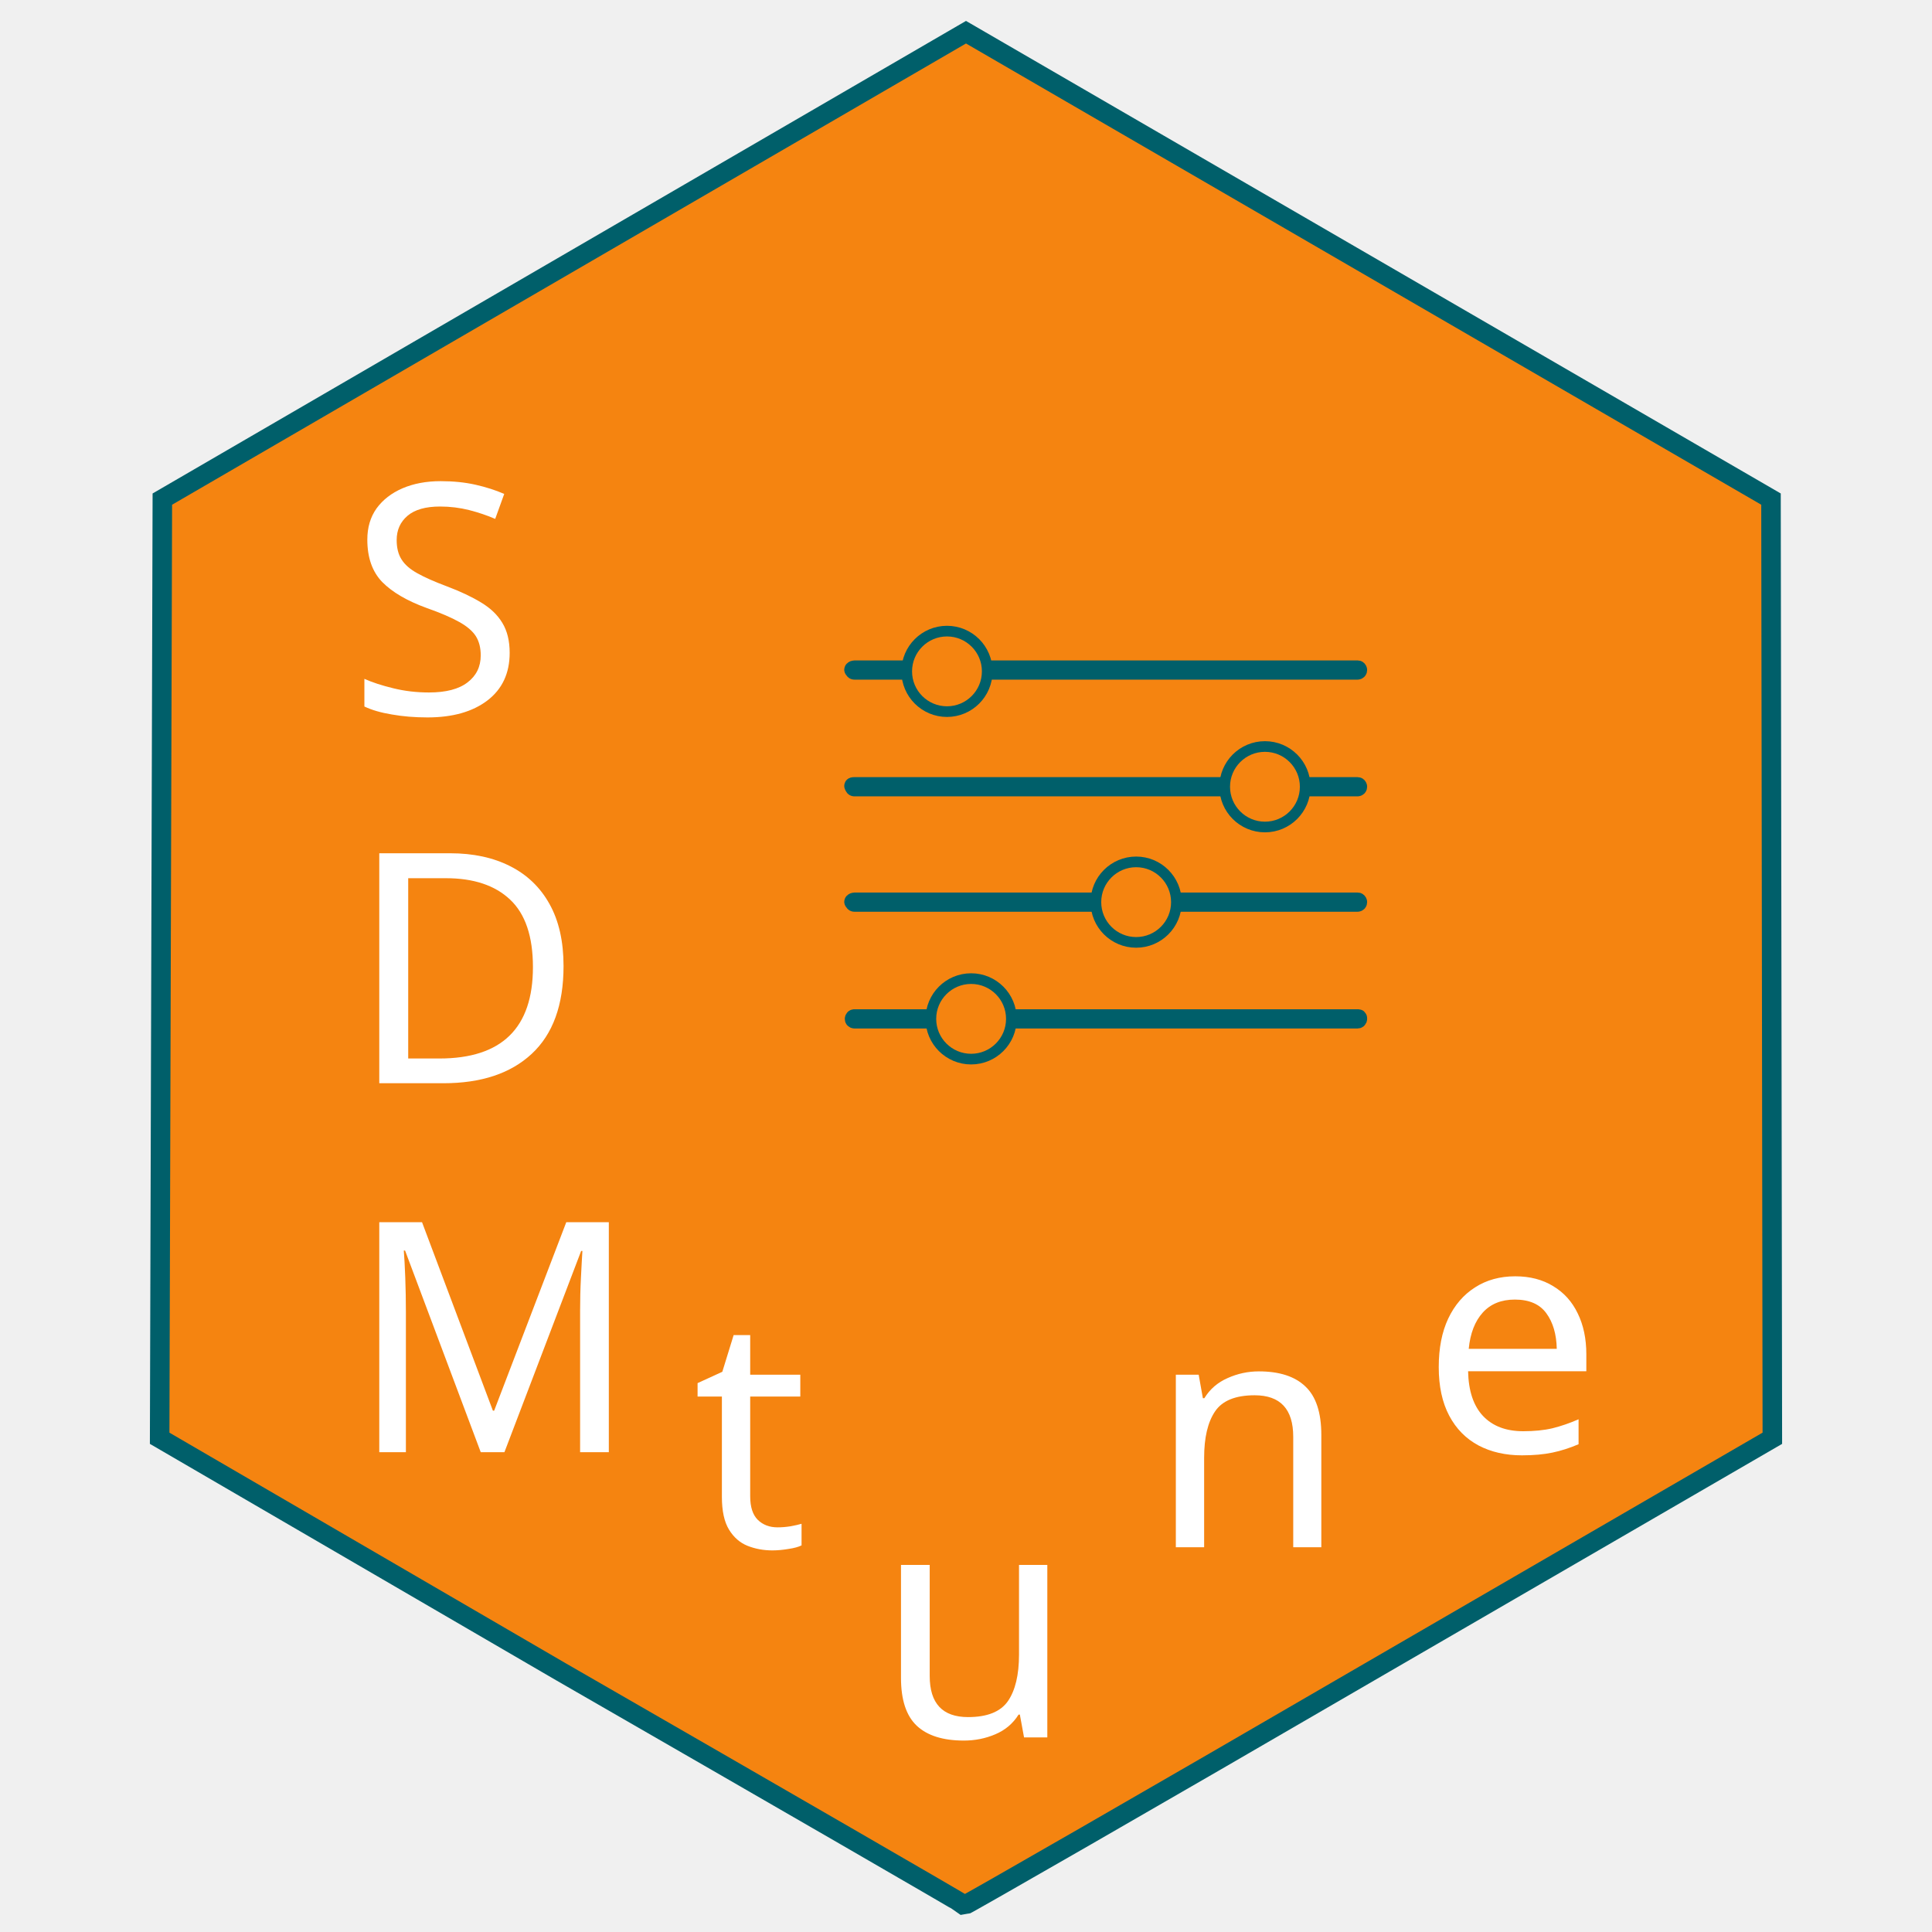
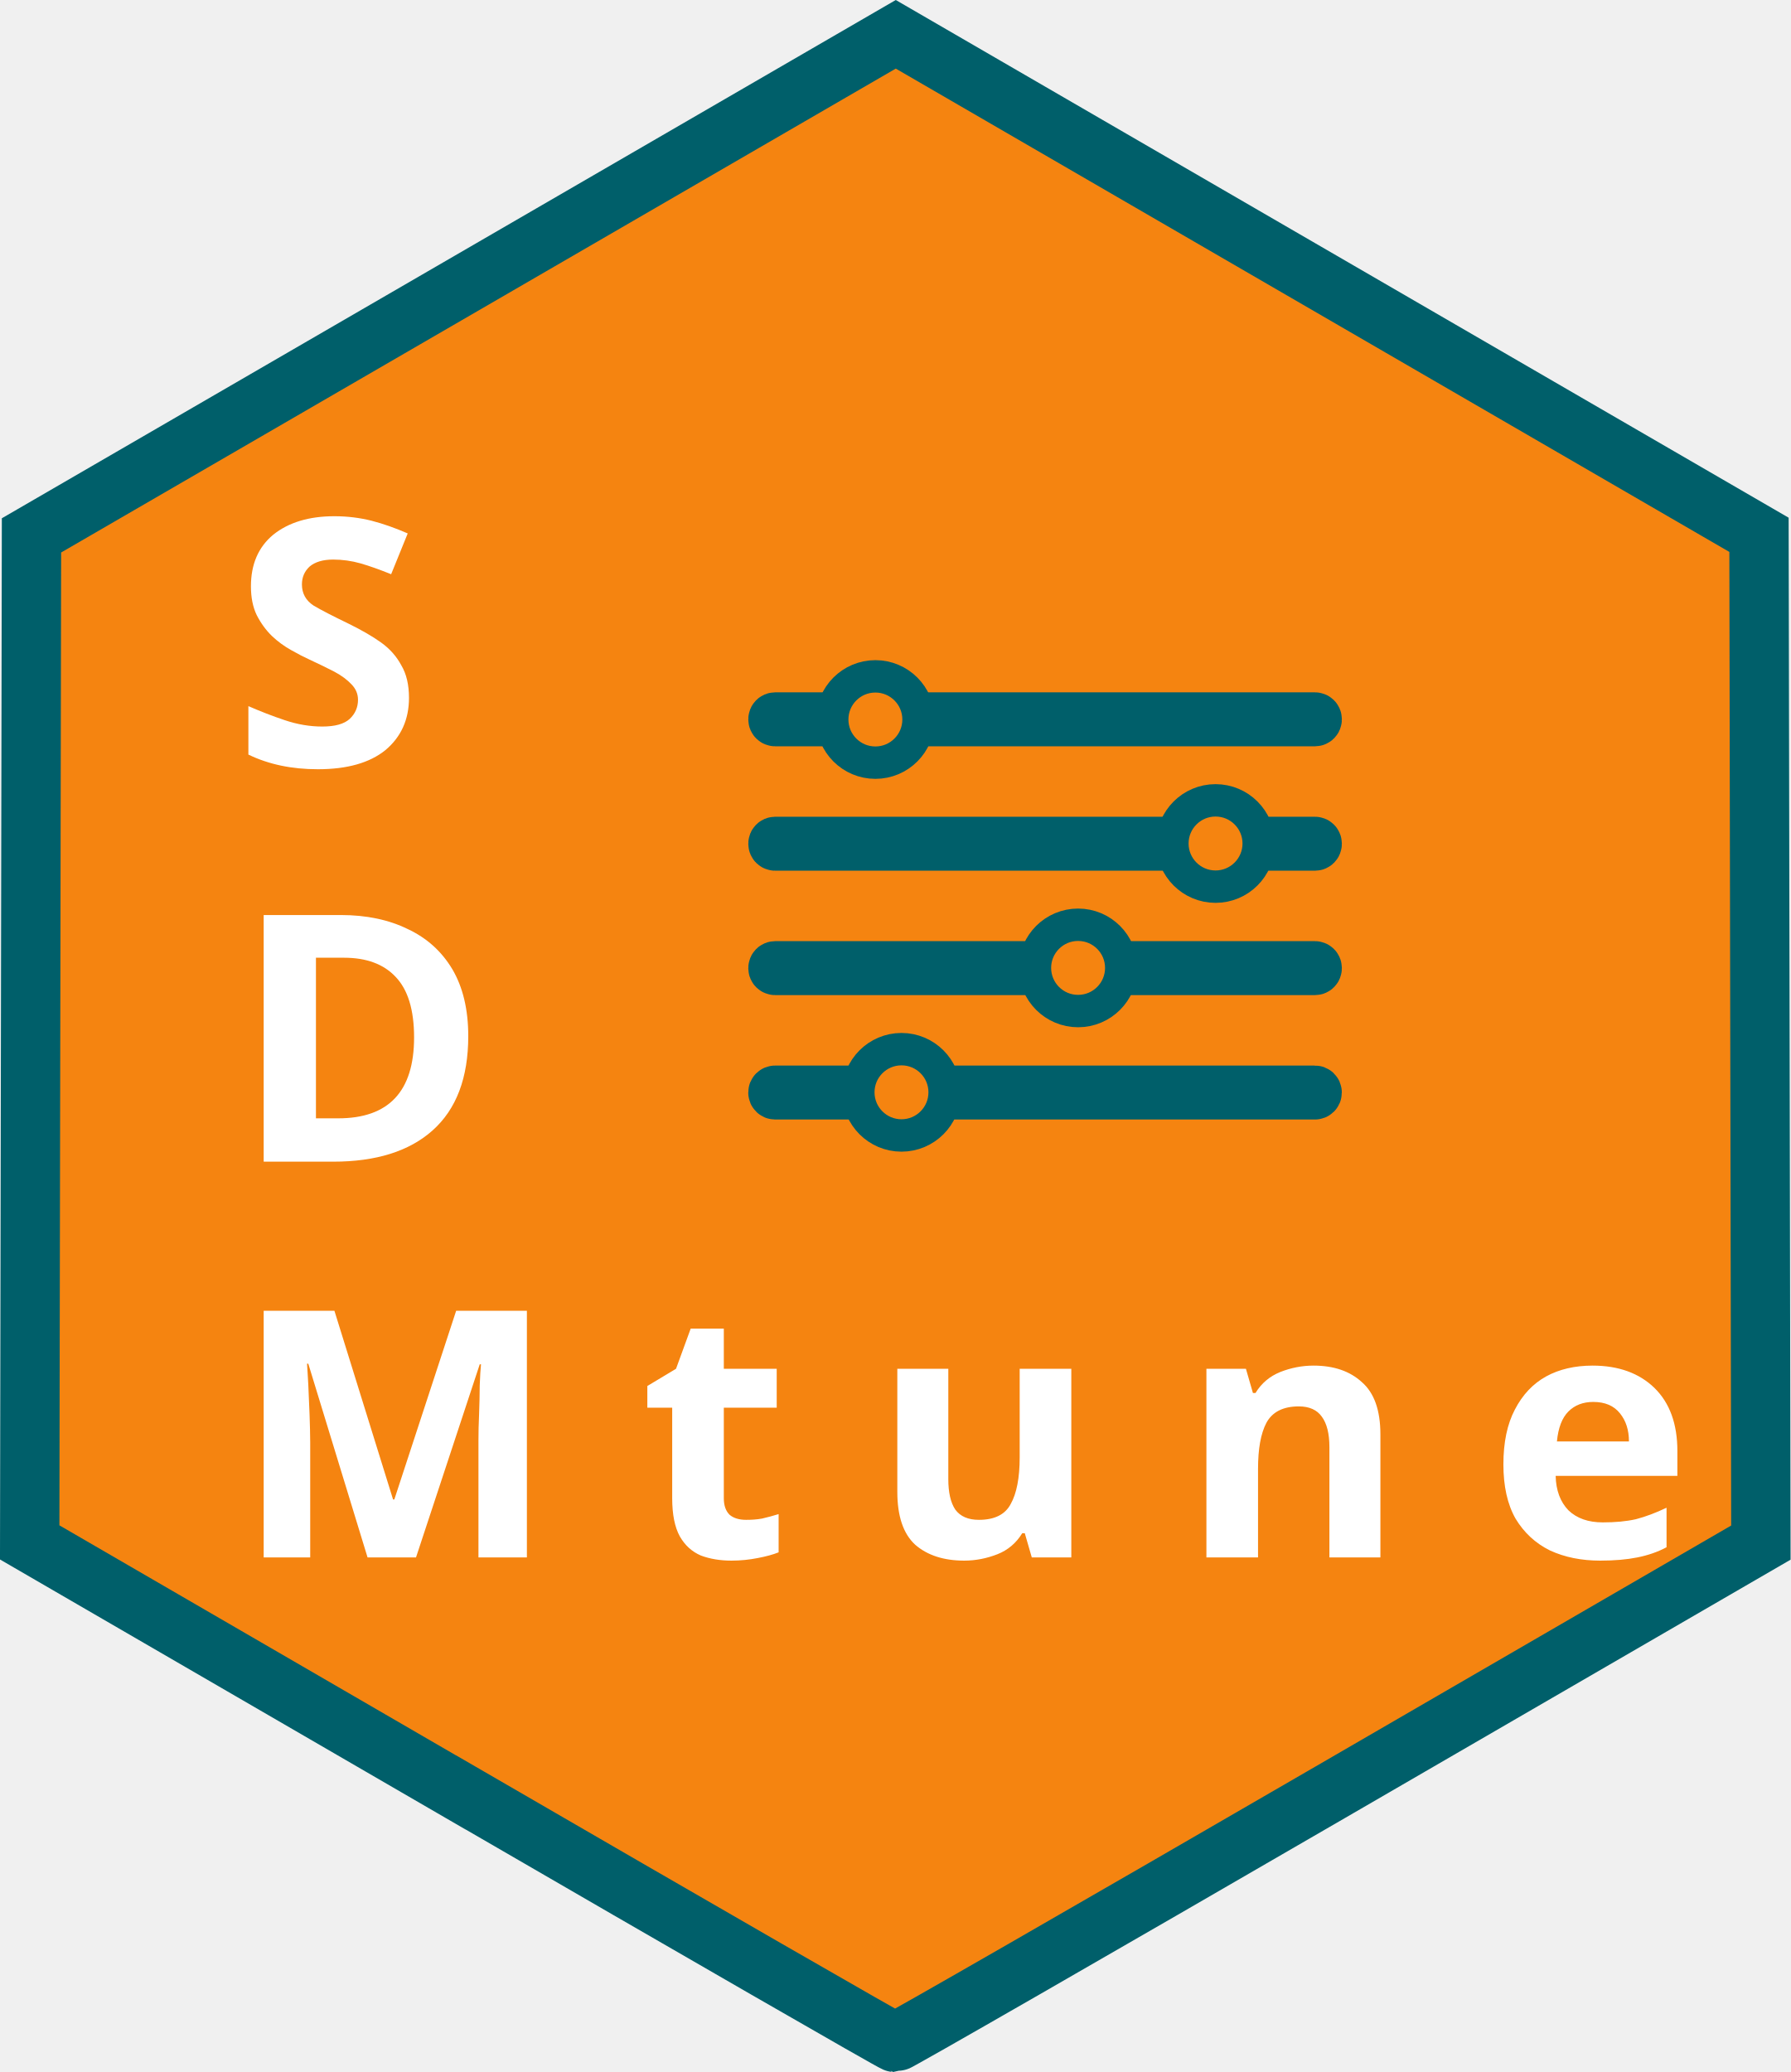
- <svg xmlns="http://www.w3.org/2000/svg" version="1.1" id="Ebene_1" x="0px" y="0px" viewBox="0 0 144 144" style="enable-background:new 0 0 144 144;" xml:space="preserve">
-   <style type="text/css">
- 	.st0{fill:#F58410;stroke:#005F6A;stroke-width:1.455;}
- 	.st1{fill:#FFFFFF;}
- 	.st2{font-family:'Helvetica-Bold';}
- 	.st3{font-size:24px;}
- 	.st4{letter-spacing:5;}
- 	.st5{fill:#F58410;stroke:#005F6A;stroke-width:1.232;}
- 	.st6{fill:#F58410;stroke:#005F6A;stroke-width:0.794;}
- </style>
-   <path class="st0" d="M41.8,124.6l-29.9-17.4l0.1-35l0.1-35L72,2.4l60,34.8l0.1,70l-30,17.4c-16.5,9.6-30.1,17.4-30.2,17.4  C71.8,141.9,58.3,134.1,41.8,124.6L41.8,124.6z" />
-   <text transform="matrix(1 0 0 1 25.9407 53.2377)" class="st1 st2 st3">S</text>
-   <text transform="matrix(1 0 0 1 25.9407 80.7377)" class="st1 st2 st3">D</text>
-   <text transform="matrix(1 0 0 1 25.9407 108.2377)" class="st1 st2 st3 st4">M</text>
-   <text transform="matrix(1 0 0 1 51.6028 115.3237)" class="st1 st2 st3 st4">t</text>
-   <text transform="matrix(1 0 0 1 65.2639 129.4975)" class="st1 st2 st3 st4">u</text>
-   <text transform="matrix(1 0 0 1 85.593 115.3237)" class="st1 st2 st3 st4">n</text>
-   <text transform="matrix(1 0 0 1 105.9231 108.2377)" class="st1 st2 st3 st4">e</text>
-   <g transform="translate(-82.518 -98.36)">
-     <path class="st5" d="M146.2,148.2h37.5c0.1,0,0.1,0.1,0.1,0.1v0c0,0.1-0.1,0.1-0.1,0.1h-37.5c-0.1,0-0.1-0.1-0.1-0.1v0   C146,148.3,146.1,148.2,146.2,148.2z" />
-     <circle class="st6" cx="153.1" cy="148.4" r="3" />
-     <path class="st5" d="M183.7,174.2h-37.5c-0.1,0-0.1,0.1-0.1,0.1v0c0,0.1,0.1,0.1,0.1,0.1h37.5c0.1,0,0.1-0.1,0.1-0.1v0   C183.8,174.2,183.8,174.2,183.7,174.2z" />
-     <circle class="st6" cx="154.9" cy="174.3" r="3" />
-     <path class="st5" d="M146.2,165.5h37.5c0.1,0,0.1,0.1,0.1,0.1v0c0,0.1-0.1,0.1-0.1,0.1h-37.5c-0.1,0-0.1-0.1-0.1-0.1v0   C146,165.6,146.1,165.5,146.2,165.5z" />
-     <circle class="st6" cx="167.2" cy="165.6" r="3" />
-     <path class="st5" d="M146.2,156.9h37.5c0.1,0,0.1,0.1,0.1,0.1v0c0,0.1-0.1,0.1-0.1,0.1h-37.5c-0.1,0-0.1-0.1-0.1-0.1v0   C146,156.9,146.1,156.9,146.2,156.9z" />
-     <circle class="st6" cx="176.8" cy="157" r="3" />
+ <svg xmlns="http://www.w3.org/2000/svg" width="43.9mm" height="50.799mm" version="1.1" viewBox="0 0 43.9 50.799">
+   <path d="m11.292 43.942-10.564-6.127 0.022-12.344 0.022-12.345 21.19-12.285 21.164 12.271 0.046 24.708-10.572 6.129c-5.814 3.371-10.61 6.127-10.657 6.124-0.047-3e-3 -4.84-2.762-10.65-6.132z" fill="#f58410" stroke="#005f6a" stroke-width="1.455" />
+   <text x="7.723" y="11.153" fill="#000000" font-family="sans-serif" font-size="10.583px" letter-spacing="0px" stroke-width=".265" word-spacing="0px" style="line-height:1.25" xml:space="preserve">
+     <tspan x="7.723" y="20.517" stroke-width=".265" />
+   </text>
+   <text x="5.701" y="18.78" fill="#ffffff" font-family="sans-serif" font-size="8.467px" font-weight="bold" letter-spacing="0px" stroke-width=".265" word-spacing="0px" style="font-feature-settings:normal;font-variant-caps:normal;font-variant-ligatures:normal;font-variant-numeric:normal;line-height:1.25" xml:space="preserve">
+     <tspan x="5.701" y="18.78" style="font-feature-settings:normal;font-variant-caps:normal;font-variant-ligatures:normal;font-variant-numeric:normal;line-height:0">S</tspan>
+     <tspan x="5.701" y="28.482" style="font-feature-settings:normal;font-variant-caps:normal;font-variant-ligatures:normal;font-variant-numeric:normal;line-height:0">D</tspan>
+     <tspan x="5.701" y="38.183" dy="0 2.5 5 -5 -2.5" letter-spacing="2px" style="font-feature-settings:normal;font-variant-caps:normal;font-variant-ligatures:normal;font-variant-numeric:normal;line-height:0">Mtune</tspan>
+   </text>
+   <g transform="translate(-82.518 -98.36)" fill="#f58410" stroke="#005f6a">
+     <rect x="101.48" y="115.95" width="13.321" height=".091" ry=".043" stroke-width="1.232" />
+     <circle cx="103.98" cy="116" r="1.058" stroke-width=".794" />
+     <rect transform="scale(-1,1)" x="-114.8" y="125.1" width="13.321" height=".091" ry=".043" stroke-width="1.232" />
+     <circle cx="104.62" cy="125.14" r="1.058" stroke-width=".794" />
+     <rect x="101.48" y="122.05" width="13.321" height=".091" ry=".043" stroke-width="1.232" />
+     <circle cx="108.95" cy="122.09" r="1.058" stroke-width=".794" />
+     <rect x="101.48" y="119" width="13.321" height=".091" ry=".043" stroke-width="1.232" />
+     <circle cx="112.32" cy="119.04" r="1.058" stroke-width=".794" />
  </g>
</svg>
